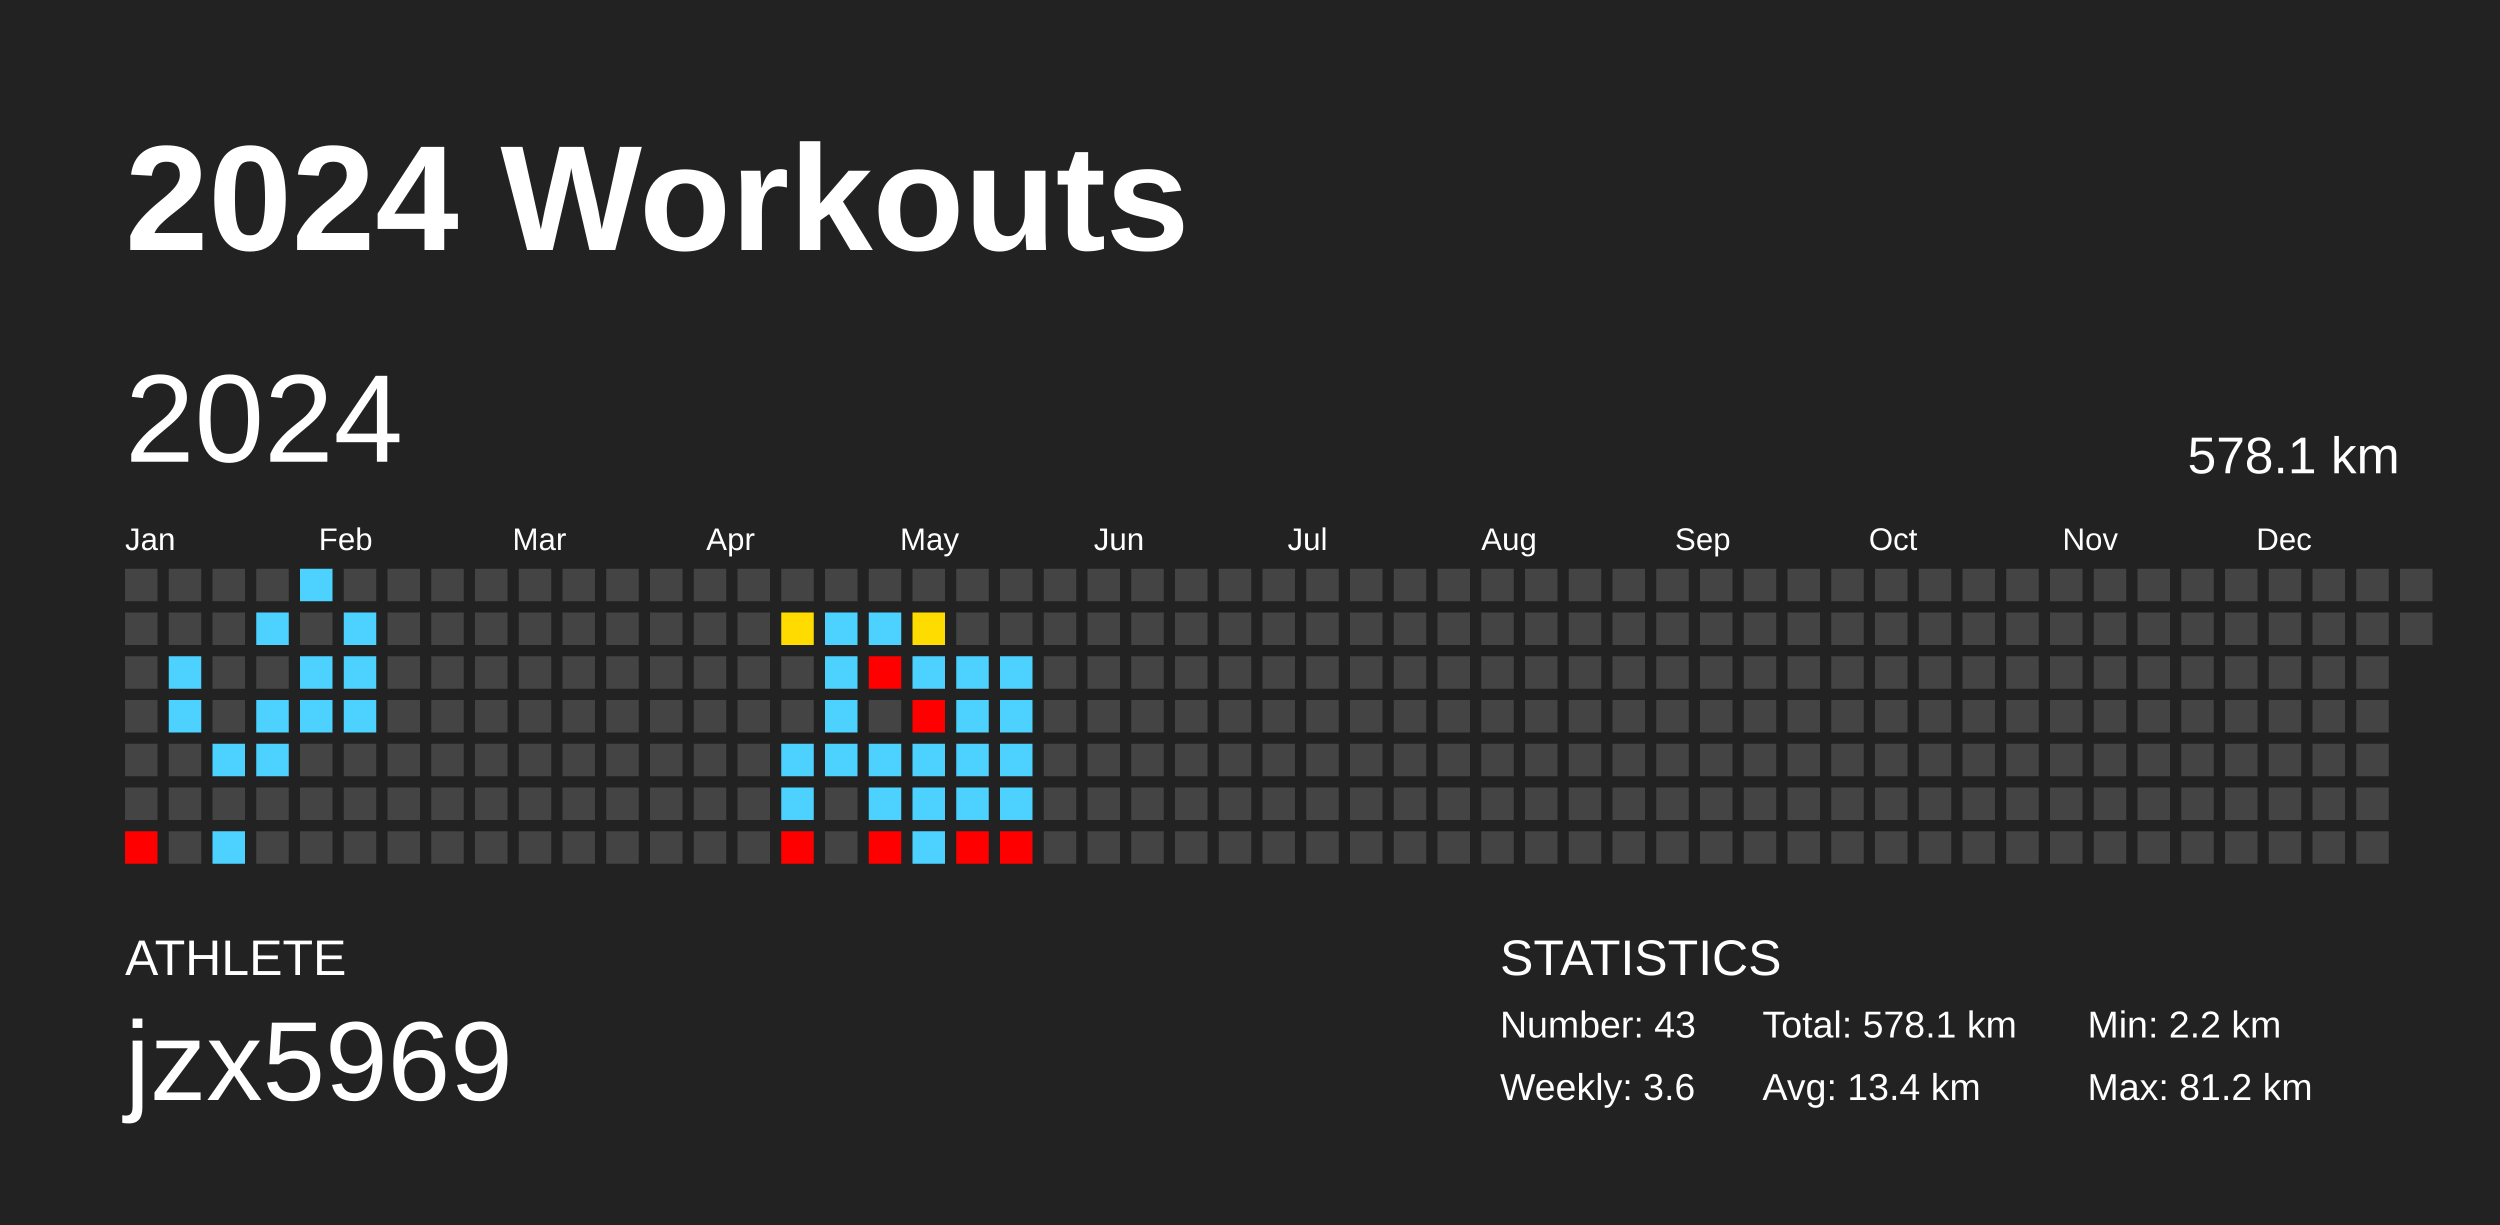
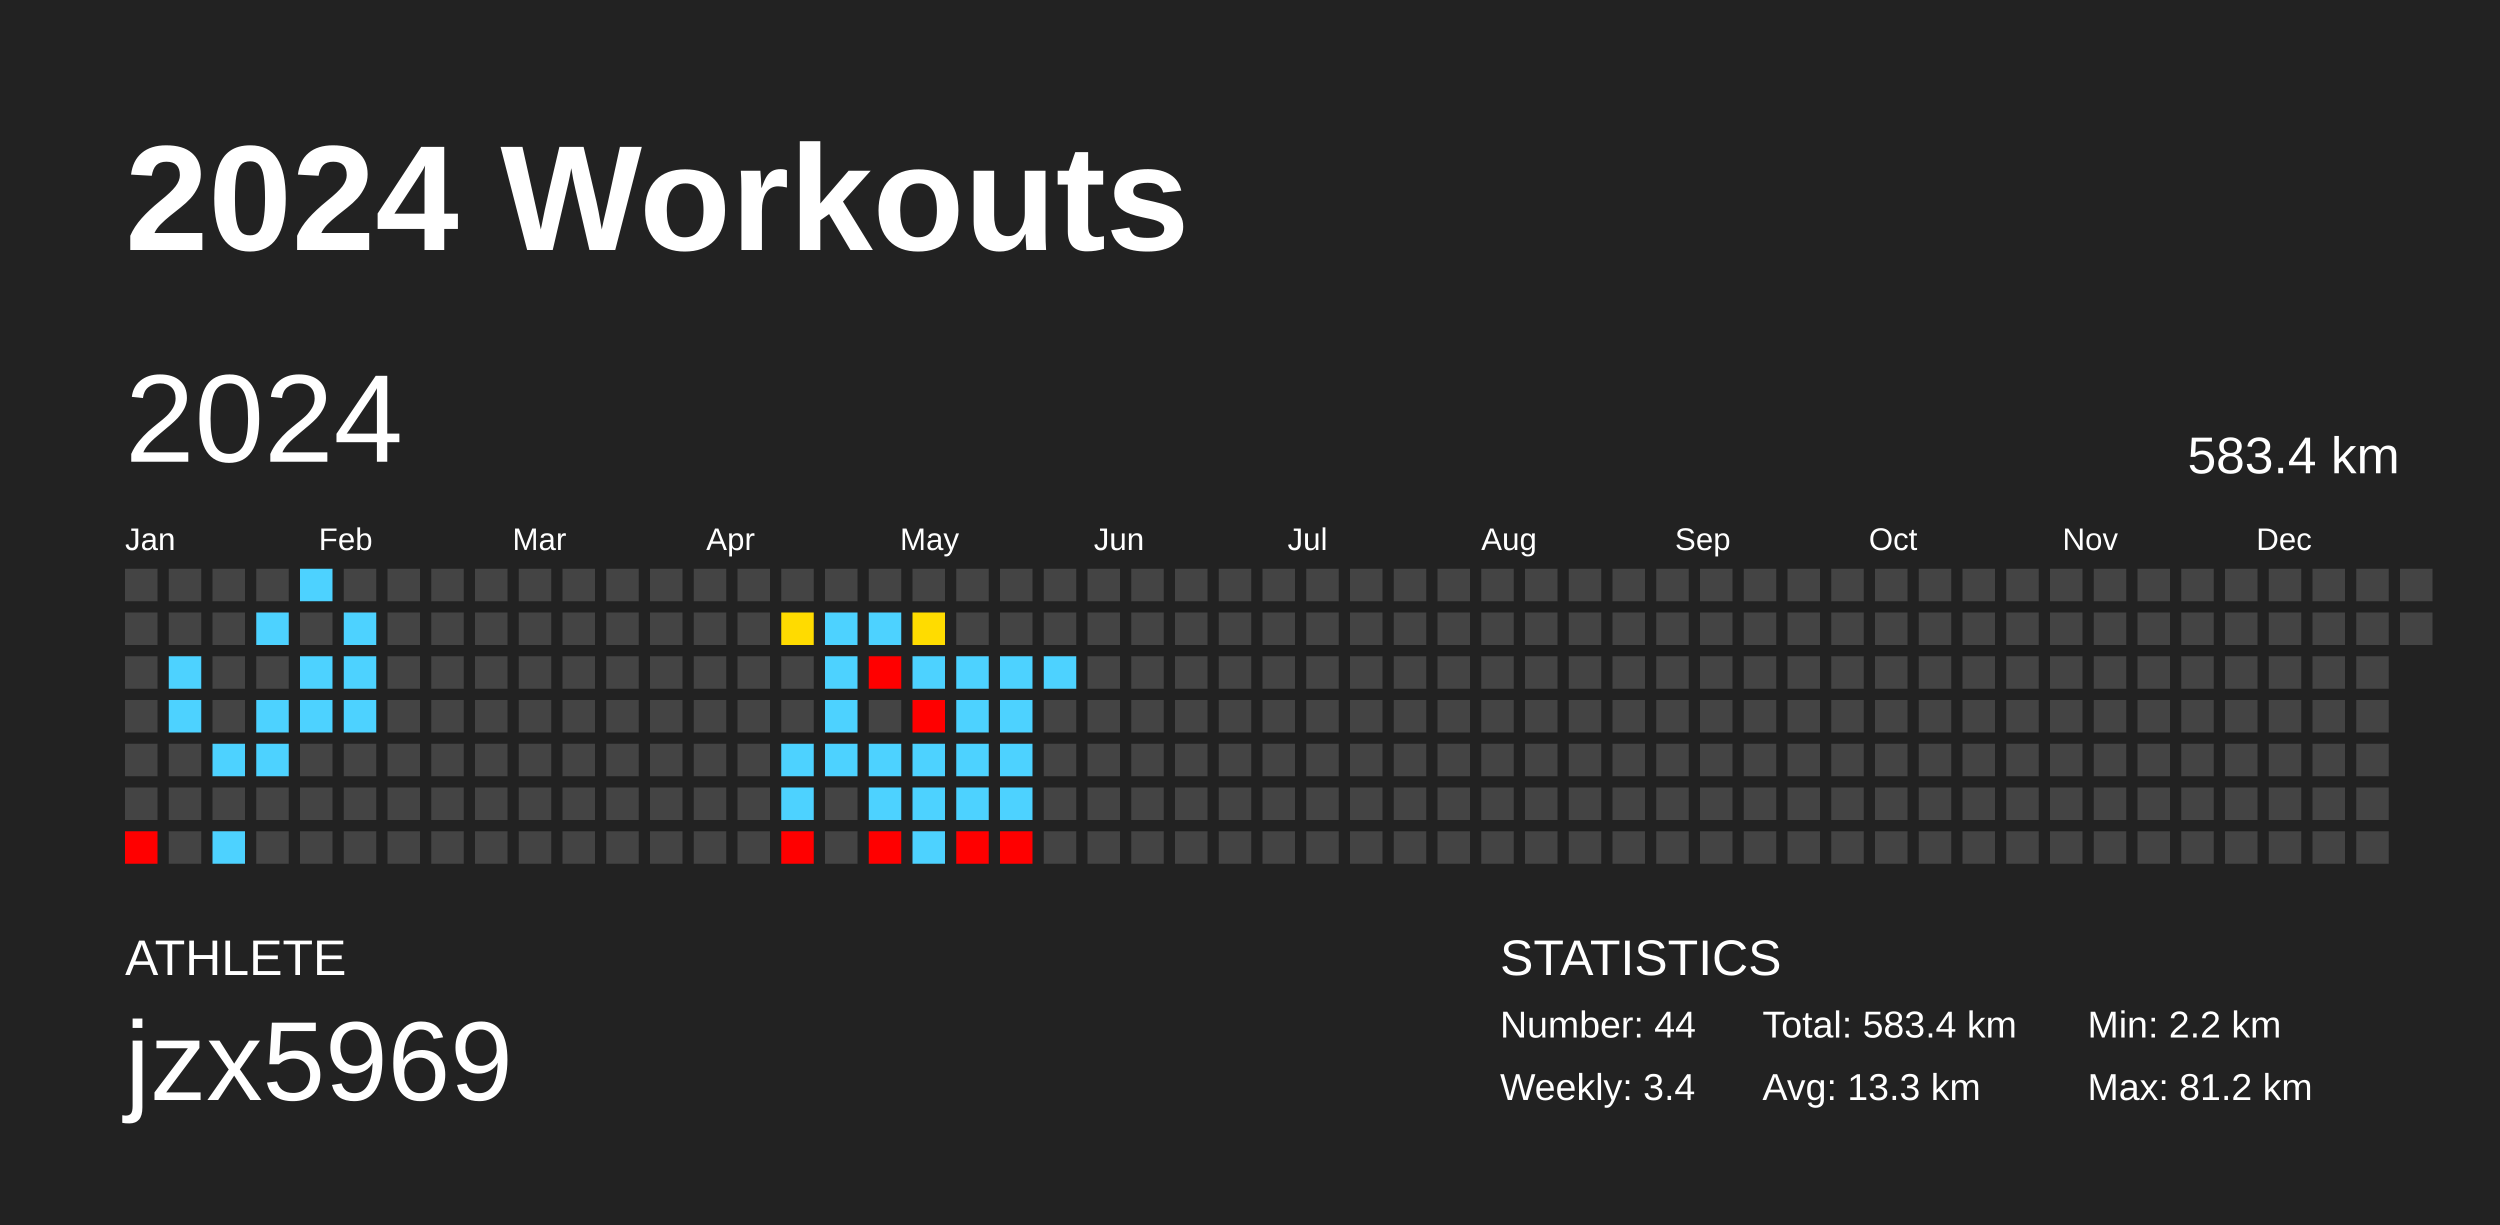
<svg xmlns="http://www.w3.org/2000/svg" baseProfile="full" height="98mm" version="1.1" viewBox="0,0,200,98" width="200mm">
  <defs />
  <rect fill="#222222" height="98" width="200" x="0" y="0" />
  <text fill="#FFFFFF" style="font-size:12px; font-family:Arial; font-weight:bold;" x="10" y="20">2024 Workouts</text>
  <text fill="#FFFFFF" style="font-size:4px; font-family:Arial" x="10" y="78">ATHLETE</text>
  <text fill="#FFFFFF" style="font-size:9px; font-family:Arial" x="10" y="88">jzx5969</text>
  <text fill="#FFFFFF" style="font-size:4px; font-family:Arial" x="120" y="78">STATISTICS</text>
-   <text fill="#FFFFFF" style="font-size:3px; font-family:Arial" x="120" y="83">Number: 43</text>
-   <text fill="#FFFFFF" style="font-size:3px; font-family:Arial" x="120" y="88">Weekly: 3.6</text>
-   <text fill="#FFFFFF" style="font-size:3px; font-family:Arial" x="141" y="83">Total: 578.1 km</text>
-   <text fill="#FFFFFF" style="font-size:3px; font-family:Arial" x="141" y="88">Avg: 13.4 km</text>
+   <text fill="#FFFFFF" style="font-size:3px; font-family:Arial" x="120" y="83">Number: 44</text>
+   <text fill="#FFFFFF" style="font-size:3px; font-family:Arial" x="120" y="88">Weekly: 3.4</text>
+   <text fill="#FFFFFF" style="font-size:3px; font-family:Arial" x="141" y="83">Total: 583.4 km</text>
+   <text fill="#FFFFFF" style="font-size:3px; font-family:Arial" x="141" y="88">Avg: 13.3 km</text>
  <text fill="#FFFFFF" style="font-size:3px; font-family:Arial" x="167" y="83">Min: 2.2 km</text>
  <text fill="#FFFFFF" style="font-size:3px; font-family:Arial" x="167" y="88">Max: 81.2 km</text>
  <text dominant-baseline="hanging" fill="#FFFFFF" style="font-size:10.0px; font-family:Arial;" x="10" y="30">2024</text>
-   <text dominant-baseline="hanging" fill="#FFFFFF" style="font-size:4.125px; font-family:Arial;" x="175" y="35">578.1 km</text>
+   <text dominant-baseline="hanging" fill="#FFFFFF" style="font-size:4.125px; font-family:Arial;" x="175" y="35">583.4 km</text>
  <text fill="#FFFFFF" style="font-size:2.5px; font-family:Arial" x="10.0" y="44">Jan</text>
  <text fill="#FFFFFF" style="font-size:2.5px; font-family:Arial" x="25.5" y="44">Feb</text>
  <text fill="#FFFFFF" style="font-size:2.5px; font-family:Arial" x="41.0" y="44">Mar</text>
  <text fill="#FFFFFF" style="font-size:2.5px; font-family:Arial" x="56.5" y="44">Apr</text>
  <text fill="#FFFFFF" style="font-size:2.5px; font-family:Arial" x="72.0" y="44">May</text>
  <text fill="#FFFFFF" style="font-size:2.5px; font-family:Arial" x="87.5" y="44">Jun</text>
  <text fill="#FFFFFF" style="font-size:2.5px; font-family:Arial" x="103.0" y="44">Jul</text>
  <text fill="#FFFFFF" style="font-size:2.5px; font-family:Arial" x="118.5" y="44">Aug</text>
  <text fill="#FFFFFF" style="font-size:2.5px; font-family:Arial" x="134.0" y="44">Sep</text>
  <text fill="#FFFFFF" style="font-size:2.5px; font-family:Arial" x="149.5" y="44">Oct</text>
  <text fill="#FFFFFF" style="font-size:2.5px; font-family:Arial" x="165.0" y="44">Nov</text>
  <text fill="#FFFFFF" style="font-size:2.5px; font-family:Arial" x="180.5" y="44">Dec</text>
  <rect fill="#444444" height="2.6" width="2.6" x="10.0" y="45.5" />
  <rect fill="#444444" height="2.6" width="2.6" x="10.0" y="49.0" />
  <rect fill="#444444" height="2.6" width="2.6" x="10.0" y="52.5" />
  <rect fill="#444444" height="2.6" width="2.6" x="10.0" y="56.0" />
  <rect fill="#444444" height="2.6" width="2.6" x="10.0" y="59.5" />
  <rect fill="#444444" height="2.6" width="2.6" x="10.0" y="63.0" />
  <rect fill="red" height="2.6" width="2.6" x="10.0" y="66.5" />
  <rect fill="#444444" height="2.6" width="2.6" x="13.5" y="45.5" />
  <rect fill="#444444" height="2.6" width="2.6" x="13.5" y="49.0" />
  <rect fill="#4dd2ff" height="2.6" width="2.6" x="13.5" y="52.5" />
  <rect fill="#4dd2ff" height="2.6" width="2.6" x="13.5" y="56.0" />
  <rect fill="#444444" height="2.6" width="2.6" x="13.5" y="59.5" />
  <rect fill="#444444" height="2.6" width="2.6" x="13.5" y="63.0" />
  <rect fill="#444444" height="2.6" width="2.6" x="13.5" y="66.5" />
  <rect fill="#444444" height="2.6" width="2.6" x="17.0" y="45.5" />
  <rect fill="#444444" height="2.6" width="2.6" x="17.0" y="49.0" />
  <rect fill="#444444" height="2.6" width="2.6" x="17.0" y="52.5" />
  <rect fill="#444444" height="2.6" width="2.6" x="17.0" y="56.0" />
  <rect fill="#4dd2ff" height="2.6" width="2.6" x="17.0" y="59.5" />
  <rect fill="#444444" height="2.6" width="2.6" x="17.0" y="63.0" />
  <rect fill="#4dd2ff" height="2.6" width="2.6" x="17.0" y="66.5" />
  <rect fill="#444444" height="2.6" width="2.6" x="20.5" y="45.5" />
  <rect fill="#4dd2ff" height="2.6" width="2.6" x="20.5" y="49.0" />
  <rect fill="#444444" height="2.6" width="2.6" x="20.5" y="52.5" />
  <rect fill="#4dd2ff" height="2.6" width="2.6" x="20.5" y="56.0" />
  <rect fill="#4dd2ff" height="2.6" width="2.6" x="20.5" y="59.5" />
  <rect fill="#444444" height="2.6" width="2.6" x="20.5" y="63.0" />
  <rect fill="#444444" height="2.6" width="2.6" x="20.5" y="66.5" />
  <rect fill="#4dd2ff" height="2.6" width="2.6" x="24.0" y="45.5" />
  <rect fill="#444444" height="2.6" width="2.6" x="24.0" y="49.0" />
  <rect fill="#4dd2ff" height="2.6" width="2.6" x="24.0" y="52.5" />
  <rect fill="#4dd2ff" height="2.6" width="2.6" x="24.0" y="56.0" />
  <rect fill="#444444" height="2.6" width="2.6" x="24.0" y="59.5" />
  <rect fill="#444444" height="2.6" width="2.6" x="24.0" y="63.0" />
  <rect fill="#444444" height="2.6" width="2.6" x="24.0" y="66.5" />
  <rect fill="#444444" height="2.6" width="2.6" x="27.5" y="45.5" />
  <rect fill="#4dd2ff" height="2.6" width="2.6" x="27.5" y="49.0" />
  <rect fill="#4dd2ff" height="2.6" width="2.6" x="27.5" y="52.5" />
  <rect fill="#4dd2ff" height="2.6" width="2.6" x="27.5" y="56.0" />
  <rect fill="#444444" height="2.6" width="2.6" x="27.5" y="59.5" />
  <rect fill="#444444" height="2.6" width="2.6" x="27.5" y="63.0" />
  <rect fill="#444444" height="2.6" width="2.6" x="27.5" y="66.5" />
  <rect fill="#444444" height="2.6" width="2.6" x="31.0" y="45.5" />
  <rect fill="#444444" height="2.6" width="2.6" x="31.0" y="49.0" />
  <rect fill="#444444" height="2.6" width="2.6" x="31.0" y="52.5" />
  <rect fill="#444444" height="2.6" width="2.6" x="31.0" y="56.0" />
  <rect fill="#444444" height="2.6" width="2.6" x="31.0" y="59.5" />
  <rect fill="#444444" height="2.6" width="2.6" x="31.0" y="63.0" />
  <rect fill="#444444" height="2.6" width="2.6" x="31.0" y="66.5" />
  <rect fill="#444444" height="2.6" width="2.6" x="34.5" y="45.5" />
  <rect fill="#444444" height="2.6" width="2.6" x="34.5" y="49.0" />
  <rect fill="#444444" height="2.6" width="2.6" x="34.5" y="52.5" />
  <rect fill="#444444" height="2.6" width="2.6" x="34.5" y="56.0" />
  <rect fill="#444444" height="2.6" width="2.6" x="34.5" y="59.5" />
  <rect fill="#444444" height="2.6" width="2.6" x="34.5" y="63.0" />
  <rect fill="#444444" height="2.6" width="2.6" x="34.5" y="66.5" />
  <rect fill="#444444" height="2.6" width="2.6" x="38.0" y="45.5" />
  <rect fill="#444444" height="2.6" width="2.6" x="38.0" y="49.0" />
  <rect fill="#444444" height="2.6" width="2.6" x="38.0" y="52.5" />
  <rect fill="#444444" height="2.6" width="2.6" x="38.0" y="56.0" />
  <rect fill="#444444" height="2.6" width="2.6" x="38.0" y="59.5" />
  <rect fill="#444444" height="2.6" width="2.6" x="38.0" y="63.0" />
  <rect fill="#444444" height="2.6" width="2.6" x="38.0" y="66.5" />
  <rect fill="#444444" height="2.6" width="2.6" x="41.5" y="45.5" />
  <rect fill="#444444" height="2.6" width="2.6" x="41.5" y="49.0" />
  <rect fill="#444444" height="2.6" width="2.6" x="41.5" y="52.5" />
  <rect fill="#444444" height="2.6" width="2.6" x="41.5" y="56.0" />
  <rect fill="#444444" height="2.6" width="2.6" x="41.5" y="59.5" />
  <rect fill="#444444" height="2.6" width="2.6" x="41.5" y="63.0" />
  <rect fill="#444444" height="2.6" width="2.6" x="41.5" y="66.5" />
  <rect fill="#444444" height="2.6" width="2.6" x="45.0" y="45.5" />
  <rect fill="#444444" height="2.6" width="2.6" x="45.0" y="49.0" />
  <rect fill="#444444" height="2.6" width="2.6" x="45.0" y="52.5" />
  <rect fill="#444444" height="2.6" width="2.6" x="45.0" y="56.0" />
  <rect fill="#444444" height="2.6" width="2.6" x="45.0" y="59.5" />
  <rect fill="#444444" height="2.6" width="2.6" x="45.0" y="63.0" />
  <rect fill="#444444" height="2.6" width="2.6" x="45.0" y="66.5" />
  <rect fill="#444444" height="2.6" width="2.6" x="48.5" y="45.5" />
  <rect fill="#444444" height="2.6" width="2.6" x="48.5" y="49.0" />
  <rect fill="#444444" height="2.6" width="2.6" x="48.5" y="52.5" />
  <rect fill="#444444" height="2.6" width="2.6" x="48.5" y="56.0" />
  <rect fill="#444444" height="2.6" width="2.6" x="48.5" y="59.5" />
  <rect fill="#444444" height="2.6" width="2.6" x="48.5" y="63.0" />
  <rect fill="#444444" height="2.6" width="2.6" x="48.5" y="66.5" />
  <rect fill="#444444" height="2.6" width="2.6" x="52.0" y="45.5" />
  <rect fill="#444444" height="2.6" width="2.6" x="52.0" y="49.0" />
  <rect fill="#444444" height="2.6" width="2.6" x="52.0" y="52.5" />
  <rect fill="#444444" height="2.6" width="2.6" x="52.0" y="56.0" />
  <rect fill="#444444" height="2.6" width="2.6" x="52.0" y="59.5" />
  <rect fill="#444444" height="2.6" width="2.6" x="52.0" y="63.0" />
  <rect fill="#444444" height="2.6" width="2.6" x="52.0" y="66.5" />
  <rect fill="#444444" height="2.6" width="2.6" x="55.5" y="45.5" />
  <rect fill="#444444" height="2.6" width="2.6" x="55.5" y="49.0" />
  <rect fill="#444444" height="2.6" width="2.6" x="55.5" y="52.5" />
  <rect fill="#444444" height="2.6" width="2.6" x="55.5" y="56.0" />
  <rect fill="#444444" height="2.6" width="2.6" x="55.5" y="59.5" />
  <rect fill="#444444" height="2.6" width="2.6" x="55.5" y="63.0" />
  <rect fill="#444444" height="2.6" width="2.6" x="55.5" y="66.5" />
  <rect fill="#444444" height="2.6" width="2.6" x="59.0" y="45.5" />
  <rect fill="#444444" height="2.6" width="2.6" x="59.0" y="49.0" />
  <rect fill="#444444" height="2.6" width="2.6" x="59.0" y="52.5" />
  <rect fill="#444444" height="2.6" width="2.6" x="59.0" y="56.0" />
  <rect fill="#444444" height="2.6" width="2.6" x="59.0" y="59.5" />
  <rect fill="#444444" height="2.6" width="2.6" x="59.0" y="63.0" />
  <rect fill="#444444" height="2.6" width="2.6" x="59.0" y="66.5" />
  <rect fill="#444444" height="2.6" width="2.6" x="62.5" y="45.5" />
  <rect fill="#ffdb00" height="2.6" width="2.6" x="62.5" y="49.0" />
  <rect fill="#444444" height="2.6" width="2.6" x="62.5" y="52.5" />
  <rect fill="#444444" height="2.6" width="2.6" x="62.5" y="56.0" />
  <rect fill="#4dd2ff" height="2.6" width="2.6" x="62.5" y="59.5" />
  <rect fill="#4dd2ff" height="2.6" width="2.6" x="62.5" y="63.0" />
  <rect fill="red" height="2.6" width="2.6" x="62.5" y="66.5" />
  <rect fill="#444444" height="2.6" width="2.6" x="66.0" y="45.5" />
  <rect fill="#4dd2ff" height="2.6" width="2.6" x="66.0" y="49.0" />
  <rect fill="#4dd2ff" height="2.6" width="2.6" x="66.0" y="52.5" />
  <rect fill="#4dd2ff" height="2.6" width="2.6" x="66.0" y="56.0" />
  <rect fill="#4dd2ff" height="2.6" width="2.6" x="66.0" y="59.5" />
  <rect fill="#444444" height="2.6" width="2.6" x="66.0" y="63.0" />
  <rect fill="#444444" height="2.6" width="2.6" x="66.0" y="66.5" />
  <rect fill="#444444" height="2.6" width="2.6" x="69.5" y="45.5" />
  <rect fill="#4dd2ff" height="2.6" width="2.6" x="69.5" y="49.0" />
  <rect fill="red" height="2.6" width="2.6" x="69.5" y="52.5" />
  <rect fill="#444444" height="2.6" width="2.6" x="69.5" y="56.0" />
  <rect fill="#4dd2ff" height="2.6" width="2.6" x="69.5" y="59.5" />
  <rect fill="#4dd2ff" height="2.6" width="2.6" x="69.5" y="63.0" />
  <rect fill="red" height="2.6" width="2.6" x="69.5" y="66.5" />
  <rect fill="#444444" height="2.6" width="2.6" x="73.0" y="45.5" />
  <rect fill="#ffdc00" height="2.6" width="2.6" x="73.0" y="49.0" />
  <rect fill="#4dd2ff" height="2.6" width="2.6" x="73.0" y="52.5" />
  <rect fill="red" height="2.6" width="2.6" x="73.0" y="56.0" />
  <rect fill="#4dd2ff" height="2.6" width="2.6" x="73.0" y="59.5" />
  <rect fill="#4dd2ff" height="2.6" width="2.6" x="73.0" y="63.0" />
  <rect fill="#4dd2ff" height="2.6" width="2.6" x="73.0" y="66.5" />
  <rect fill="#444444" height="2.6" width="2.6" x="76.5" y="45.5" />
  <rect fill="#444444" height="2.6" width="2.6" x="76.5" y="49.0" />
  <rect fill="#4dd2ff" height="2.6" width="2.6" x="76.5" y="52.5" />
  <rect fill="#4dd2ff" height="2.6" width="2.6" x="76.5" y="56.0" />
  <rect fill="#4dd2ff" height="2.6" width="2.6" x="76.5" y="59.5" />
  <rect fill="#4dd2ff" height="2.6" width="2.6" x="76.5" y="63.0" />
  <rect fill="red" height="2.6" width="2.6" x="76.5" y="66.5" />
  <rect fill="#444444" height="2.6" width="2.6" x="80.0" y="45.5" />
  <rect fill="#444444" height="2.6" width="2.6" x="80.0" y="49.0" />
  <rect fill="#4dd2ff" height="2.6" width="2.6" x="80.0" y="52.5" />
  <rect fill="#4dd2ff" height="2.6" width="2.6" x="80.0" y="56.0" />
  <rect fill="#4dd2ff" height="2.6" width="2.6" x="80.0" y="59.5" />
  <rect fill="#4dd2ff" height="2.6" width="2.6" x="80.0" y="63.0" />
  <rect fill="red" height="2.6" width="2.6" x="80.0" y="66.5" />
  <rect fill="#444444" height="2.6" width="2.6" x="83.5" y="45.5" />
  <rect fill="#444444" height="2.6" width="2.6" x="83.5" y="49.0" />
-   <rect fill="#444444" height="2.6" width="2.6" x="83.5" y="52.5" />
+   <rect fill="#4dd2ff" height="2.6" width="2.6" x="83.5" y="52.5" />
  <rect fill="#444444" height="2.6" width="2.6" x="83.5" y="56.0" />
  <rect fill="#444444" height="2.6" width="2.6" x="83.5" y="59.5" />
  <rect fill="#444444" height="2.6" width="2.6" x="83.5" y="63.0" />
  <rect fill="#444444" height="2.6" width="2.6" x="83.5" y="66.5" />
  <rect fill="#444444" height="2.6" width="2.6" x="87.0" y="45.5" />
  <rect fill="#444444" height="2.6" width="2.6" x="87.0" y="49.0" />
  <rect fill="#444444" height="2.6" width="2.6" x="87.0" y="52.5" />
  <rect fill="#444444" height="2.6" width="2.6" x="87.0" y="56.0" />
  <rect fill="#444444" height="2.6" width="2.6" x="87.0" y="59.5" />
  <rect fill="#444444" height="2.6" width="2.6" x="87.0" y="63.0" />
  <rect fill="#444444" height="2.6" width="2.6" x="87.0" y="66.5" />
  <rect fill="#444444" height="2.6" width="2.6" x="90.5" y="45.5" />
  <rect fill="#444444" height="2.6" width="2.6" x="90.5" y="49.0" />
  <rect fill="#444444" height="2.6" width="2.6" x="90.5" y="52.5" />
  <rect fill="#444444" height="2.6" width="2.6" x="90.5" y="56.0" />
  <rect fill="#444444" height="2.6" width="2.6" x="90.5" y="59.5" />
  <rect fill="#444444" height="2.6" width="2.6" x="90.5" y="63.0" />
  <rect fill="#444444" height="2.6" width="2.6" x="90.5" y="66.5" />
  <rect fill="#444444" height="2.6" width="2.6" x="94.0" y="45.5" />
  <rect fill="#444444" height="2.6" width="2.6" x="94.0" y="49.0" />
  <rect fill="#444444" height="2.6" width="2.6" x="94.0" y="52.5" />
  <rect fill="#444444" height="2.6" width="2.6" x="94.0" y="56.0" />
  <rect fill="#444444" height="2.6" width="2.6" x="94.0" y="59.5" />
  <rect fill="#444444" height="2.6" width="2.6" x="94.0" y="63.0" />
  <rect fill="#444444" height="2.6" width="2.6" x="94.0" y="66.5" />
  <rect fill="#444444" height="2.6" width="2.6" x="97.5" y="45.5" />
  <rect fill="#444444" height="2.6" width="2.6" x="97.5" y="49.0" />
  <rect fill="#444444" height="2.6" width="2.6" x="97.5" y="52.5" />
  <rect fill="#444444" height="2.6" width="2.6" x="97.5" y="56.0" />
  <rect fill="#444444" height="2.6" width="2.6" x="97.5" y="59.5" />
  <rect fill="#444444" height="2.6" width="2.6" x="97.5" y="63.0" />
  <rect fill="#444444" height="2.6" width="2.6" x="97.5" y="66.5" />
  <rect fill="#444444" height="2.6" width="2.6" x="101.0" y="45.5" />
  <rect fill="#444444" height="2.6" width="2.6" x="101.0" y="49.0" />
  <rect fill="#444444" height="2.6" width="2.6" x="101.0" y="52.5" />
  <rect fill="#444444" height="2.6" width="2.6" x="101.0" y="56.0" />
  <rect fill="#444444" height="2.6" width="2.6" x="101.0" y="59.5" />
  <rect fill="#444444" height="2.6" width="2.6" x="101.0" y="63.0" />
  <rect fill="#444444" height="2.6" width="2.6" x="101.0" y="66.5" />
  <rect fill="#444444" height="2.6" width="2.6" x="104.5" y="45.5" />
  <rect fill="#444444" height="2.6" width="2.6" x="104.5" y="49.0" />
  <rect fill="#444444" height="2.6" width="2.6" x="104.5" y="52.5" />
  <rect fill="#444444" height="2.6" width="2.6" x="104.5" y="56.0" />
  <rect fill="#444444" height="2.6" width="2.6" x="104.5" y="59.5" />
  <rect fill="#444444" height="2.6" width="2.6" x="104.5" y="63.0" />
  <rect fill="#444444" height="2.6" width="2.6" x="104.5" y="66.5" />
  <rect fill="#444444" height="2.6" width="2.6" x="108.0" y="45.5" />
  <rect fill="#444444" height="2.6" width="2.6" x="108.0" y="49.0" />
  <rect fill="#444444" height="2.6" width="2.6" x="108.0" y="52.5" />
  <rect fill="#444444" height="2.6" width="2.6" x="108.0" y="56.0" />
  <rect fill="#444444" height="2.6" width="2.6" x="108.0" y="59.5" />
  <rect fill="#444444" height="2.6" width="2.6" x="108.0" y="63.0" />
  <rect fill="#444444" height="2.6" width="2.6" x="108.0" y="66.5" />
  <rect fill="#444444" height="2.6" width="2.6" x="111.5" y="45.5" />
  <rect fill="#444444" height="2.6" width="2.6" x="111.5" y="49.0" />
  <rect fill="#444444" height="2.6" width="2.6" x="111.5" y="52.5" />
  <rect fill="#444444" height="2.6" width="2.6" x="111.5" y="56.0" />
  <rect fill="#444444" height="2.6" width="2.6" x="111.5" y="59.5" />
  <rect fill="#444444" height="2.6" width="2.6" x="111.5" y="63.0" />
  <rect fill="#444444" height="2.6" width="2.6" x="111.5" y="66.5" />
  <rect fill="#444444" height="2.6" width="2.6" x="115.0" y="45.5" />
  <rect fill="#444444" height="2.6" width="2.6" x="115.0" y="49.0" />
  <rect fill="#444444" height="2.6" width="2.6" x="115.0" y="52.5" />
  <rect fill="#444444" height="2.6" width="2.6" x="115.0" y="56.0" />
  <rect fill="#444444" height="2.6" width="2.6" x="115.0" y="59.5" />
  <rect fill="#444444" height="2.6" width="2.6" x="115.0" y="63.0" />
  <rect fill="#444444" height="2.6" width="2.6" x="115.0" y="66.5" />
  <rect fill="#444444" height="2.6" width="2.6" x="118.5" y="45.5" />
  <rect fill="#444444" height="2.6" width="2.6" x="118.5" y="49.0" />
  <rect fill="#444444" height="2.6" width="2.6" x="118.5" y="52.5" />
  <rect fill="#444444" height="2.6" width="2.6" x="118.5" y="56.0" />
  <rect fill="#444444" height="2.6" width="2.6" x="118.5" y="59.5" />
  <rect fill="#444444" height="2.6" width="2.6" x="118.5" y="63.0" />
  <rect fill="#444444" height="2.6" width="2.6" x="118.5" y="66.5" />
  <rect fill="#444444" height="2.6" width="2.6" x="122.0" y="45.5" />
  <rect fill="#444444" height="2.6" width="2.6" x="122.0" y="49.0" />
  <rect fill="#444444" height="2.6" width="2.6" x="122.0" y="52.5" />
  <rect fill="#444444" height="2.6" width="2.6" x="122.0" y="56.0" />
  <rect fill="#444444" height="2.6" width="2.6" x="122.0" y="59.5" />
  <rect fill="#444444" height="2.6" width="2.6" x="122.0" y="63.0" />
  <rect fill="#444444" height="2.6" width="2.6" x="122.0" y="66.5" />
  <rect fill="#444444" height="2.6" width="2.6" x="125.5" y="45.5" />
  <rect fill="#444444" height="2.6" width="2.6" x="125.5" y="49.0" />
  <rect fill="#444444" height="2.6" width="2.6" x="125.5" y="52.5" />
  <rect fill="#444444" height="2.6" width="2.6" x="125.5" y="56.0" />
  <rect fill="#444444" height="2.6" width="2.6" x="125.5" y="59.5" />
  <rect fill="#444444" height="2.6" width="2.6" x="125.5" y="63.0" />
  <rect fill="#444444" height="2.6" width="2.6" x="125.5" y="66.5" />
  <rect fill="#444444" height="2.6" width="2.6" x="129.0" y="45.5" />
  <rect fill="#444444" height="2.6" width="2.6" x="129.0" y="49.0" />
  <rect fill="#444444" height="2.6" width="2.6" x="129.0" y="52.5" />
  <rect fill="#444444" height="2.6" width="2.6" x="129.0" y="56.0" />
  <rect fill="#444444" height="2.6" width="2.6" x="129.0" y="59.5" />
  <rect fill="#444444" height="2.6" width="2.6" x="129.0" y="63.0" />
  <rect fill="#444444" height="2.6" width="2.6" x="129.0" y="66.5" />
  <rect fill="#444444" height="2.6" width="2.6" x="132.5" y="45.5" />
  <rect fill="#444444" height="2.6" width="2.6" x="132.5" y="49.0" />
  <rect fill="#444444" height="2.6" width="2.6" x="132.5" y="52.5" />
  <rect fill="#444444" height="2.6" width="2.6" x="132.5" y="56.0" />
  <rect fill="#444444" height="2.6" width="2.6" x="132.5" y="59.5" />
  <rect fill="#444444" height="2.6" width="2.6" x="132.5" y="63.0" />
  <rect fill="#444444" height="2.6" width="2.6" x="132.5" y="66.5" />
  <rect fill="#444444" height="2.6" width="2.6" x="136.0" y="45.5" />
  <rect fill="#444444" height="2.6" width="2.6" x="136.0" y="49.0" />
  <rect fill="#444444" height="2.6" width="2.6" x="136.0" y="52.5" />
  <rect fill="#444444" height="2.6" width="2.6" x="136.0" y="56.0" />
  <rect fill="#444444" height="2.6" width="2.6" x="136.0" y="59.5" />
  <rect fill="#444444" height="2.6" width="2.6" x="136.0" y="63.0" />
  <rect fill="#444444" height="2.6" width="2.6" x="136.0" y="66.5" />
  <rect fill="#444444" height="2.6" width="2.6" x="139.5" y="45.5" />
  <rect fill="#444444" height="2.6" width="2.6" x="139.5" y="49.0" />
  <rect fill="#444444" height="2.6" width="2.6" x="139.5" y="52.5" />
  <rect fill="#444444" height="2.6" width="2.6" x="139.5" y="56.0" />
  <rect fill="#444444" height="2.6" width="2.6" x="139.5" y="59.5" />
  <rect fill="#444444" height="2.6" width="2.6" x="139.5" y="63.0" />
  <rect fill="#444444" height="2.6" width="2.6" x="139.5" y="66.5" />
  <rect fill="#444444" height="2.6" width="2.6" x="143.0" y="45.5" />
  <rect fill="#444444" height="2.6" width="2.6" x="143.0" y="49.0" />
  <rect fill="#444444" height="2.6" width="2.6" x="143.0" y="52.5" />
  <rect fill="#444444" height="2.6" width="2.6" x="143.0" y="56.0" />
  <rect fill="#444444" height="2.6" width="2.6" x="143.0" y="59.5" />
  <rect fill="#444444" height="2.6" width="2.6" x="143.0" y="63.0" />
  <rect fill="#444444" height="2.6" width="2.6" x="143.0" y="66.5" />
  <rect fill="#444444" height="2.6" width="2.6" x="146.5" y="45.5" />
  <rect fill="#444444" height="2.6" width="2.6" x="146.5" y="49.0" />
  <rect fill="#444444" height="2.6" width="2.6" x="146.5" y="52.5" />
  <rect fill="#444444" height="2.6" width="2.6" x="146.5" y="56.0" />
  <rect fill="#444444" height="2.6" width="2.6" x="146.5" y="59.5" />
  <rect fill="#444444" height="2.6" width="2.6" x="146.5" y="63.0" />
  <rect fill="#444444" height="2.6" width="2.6" x="146.5" y="66.5" />
  <rect fill="#444444" height="2.6" width="2.6" x="150.0" y="45.5" />
  <rect fill="#444444" height="2.6" width="2.6" x="150.0" y="49.0" />
  <rect fill="#444444" height="2.6" width="2.6" x="150.0" y="52.5" />
  <rect fill="#444444" height="2.6" width="2.6" x="150.0" y="56.0" />
  <rect fill="#444444" height="2.6" width="2.6" x="150.0" y="59.5" />
  <rect fill="#444444" height="2.6" width="2.6" x="150.0" y="63.0" />
  <rect fill="#444444" height="2.6" width="2.6" x="150.0" y="66.5" />
  <rect fill="#444444" height="2.6" width="2.6" x="153.5" y="45.5" />
  <rect fill="#444444" height="2.6" width="2.6" x="153.5" y="49.0" />
  <rect fill="#444444" height="2.6" width="2.6" x="153.5" y="52.5" />
  <rect fill="#444444" height="2.6" width="2.6" x="153.5" y="56.0" />
  <rect fill="#444444" height="2.6" width="2.6" x="153.5" y="59.5" />
  <rect fill="#444444" height="2.6" width="2.6" x="153.5" y="63.0" />
  <rect fill="#444444" height="2.6" width="2.6" x="153.5" y="66.5" />
  <rect fill="#444444" height="2.6" width="2.6" x="157.0" y="45.5" />
  <rect fill="#444444" height="2.6" width="2.6" x="157.0" y="49.0" />
  <rect fill="#444444" height="2.6" width="2.6" x="157.0" y="52.5" />
  <rect fill="#444444" height="2.6" width="2.6" x="157.0" y="56.0" />
  <rect fill="#444444" height="2.6" width="2.6" x="157.0" y="59.5" />
  <rect fill="#444444" height="2.6" width="2.6" x="157.0" y="63.0" />
  <rect fill="#444444" height="2.6" width="2.6" x="157.0" y="66.5" />
  <rect fill="#444444" height="2.6" width="2.6" x="160.5" y="45.5" />
  <rect fill="#444444" height="2.6" width="2.6" x="160.5" y="49.0" />
  <rect fill="#444444" height="2.6" width="2.6" x="160.5" y="52.5" />
  <rect fill="#444444" height="2.6" width="2.6" x="160.5" y="56.0" />
  <rect fill="#444444" height="2.6" width="2.6" x="160.5" y="59.5" />
  <rect fill="#444444" height="2.6" width="2.6" x="160.5" y="63.0" />
  <rect fill="#444444" height="2.6" width="2.6" x="160.5" y="66.5" />
  <rect fill="#444444" height="2.6" width="2.6" x="164.0" y="45.5" />
  <rect fill="#444444" height="2.6" width="2.6" x="164.0" y="49.0" />
  <rect fill="#444444" height="2.6" width="2.6" x="164.0" y="52.5" />
  <rect fill="#444444" height="2.6" width="2.6" x="164.0" y="56.0" />
  <rect fill="#444444" height="2.6" width="2.6" x="164.0" y="59.5" />
  <rect fill="#444444" height="2.6" width="2.6" x="164.0" y="63.0" />
  <rect fill="#444444" height="2.6" width="2.6" x="164.0" y="66.5" />
  <rect fill="#444444" height="2.6" width="2.6" x="167.5" y="45.5" />
  <rect fill="#444444" height="2.6" width="2.6" x="167.5" y="49.0" />
  <rect fill="#444444" height="2.6" width="2.6" x="167.5" y="52.5" />
  <rect fill="#444444" height="2.6" width="2.6" x="167.5" y="56.0" />
  <rect fill="#444444" height="2.6" width="2.6" x="167.5" y="59.5" />
  <rect fill="#444444" height="2.6" width="2.6" x="167.5" y="63.0" />
  <rect fill="#444444" height="2.6" width="2.6" x="167.5" y="66.5" />
  <rect fill="#444444" height="2.6" width="2.6" x="171.0" y="45.5" />
  <rect fill="#444444" height="2.6" width="2.6" x="171.0" y="49.0" />
  <rect fill="#444444" height="2.6" width="2.6" x="171.0" y="52.5" />
  <rect fill="#444444" height="2.6" width="2.6" x="171.0" y="56.0" />
  <rect fill="#444444" height="2.6" width="2.6" x="171.0" y="59.5" />
  <rect fill="#444444" height="2.6" width="2.6" x="171.0" y="63.0" />
  <rect fill="#444444" height="2.6" width="2.6" x="171.0" y="66.5" />
  <rect fill="#444444" height="2.6" width="2.6" x="174.5" y="45.5" />
  <rect fill="#444444" height="2.6" width="2.6" x="174.5" y="49.0" />
  <rect fill="#444444" height="2.6" width="2.6" x="174.5" y="52.5" />
  <rect fill="#444444" height="2.6" width="2.6" x="174.5" y="56.0" />
  <rect fill="#444444" height="2.6" width="2.6" x="174.5" y="59.5" />
  <rect fill="#444444" height="2.6" width="2.6" x="174.5" y="63.0" />
  <rect fill="#444444" height="2.6" width="2.6" x="174.5" y="66.5" />
  <rect fill="#444444" height="2.6" width="2.6" x="178.0" y="45.5" />
  <rect fill="#444444" height="2.6" width="2.6" x="178.0" y="49.0" />
  <rect fill="#444444" height="2.6" width="2.6" x="178.0" y="52.5" />
  <rect fill="#444444" height="2.6" width="2.6" x="178.0" y="56.0" />
  <rect fill="#444444" height="2.6" width="2.6" x="178.0" y="59.5" />
  <rect fill="#444444" height="2.6" width="2.6" x="178.0" y="63.0" />
  <rect fill="#444444" height="2.6" width="2.6" x="178.0" y="66.5" />
  <rect fill="#444444" height="2.6" width="2.6" x="181.5" y="45.5" />
  <rect fill="#444444" height="2.6" width="2.6" x="181.5" y="49.0" />
  <rect fill="#444444" height="2.6" width="2.6" x="181.5" y="52.5" />
  <rect fill="#444444" height="2.6" width="2.6" x="181.5" y="56.0" />
  <rect fill="#444444" height="2.6" width="2.6" x="181.5" y="59.5" />
  <rect fill="#444444" height="2.6" width="2.6" x="181.5" y="63.0" />
  <rect fill="#444444" height="2.6" width="2.6" x="181.5" y="66.5" />
  <rect fill="#444444" height="2.6" width="2.6" x="185.0" y="45.5" />
  <rect fill="#444444" height="2.6" width="2.6" x="185.0" y="49.0" />
  <rect fill="#444444" height="2.6" width="2.6" x="185.0" y="52.5" />
  <rect fill="#444444" height="2.6" width="2.6" x="185.0" y="56.0" />
  <rect fill="#444444" height="2.6" width="2.6" x="185.0" y="59.5" />
  <rect fill="#444444" height="2.6" width="2.6" x="185.0" y="63.0" />
  <rect fill="#444444" height="2.6" width="2.6" x="185.0" y="66.5" />
  <rect fill="#444444" height="2.6" width="2.6" x="188.5" y="45.5" />
  <rect fill="#444444" height="2.6" width="2.6" x="188.5" y="49.0" />
  <rect fill="#444444" height="2.6" width="2.6" x="188.5" y="52.5" />
  <rect fill="#444444" height="2.6" width="2.6" x="188.5" y="56.0" />
  <rect fill="#444444" height="2.6" width="2.6" x="188.5" y="59.5" />
  <rect fill="#444444" height="2.6" width="2.6" x="188.5" y="63.0" />
  <rect fill="#444444" height="2.6" width="2.6" x="188.5" y="66.5" />
  <rect fill="#444444" height="2.6" width="2.6" x="192.0" y="45.5" />
  <rect fill="#444444" height="2.6" width="2.6" x="192.0" y="49.0" />
</svg>
